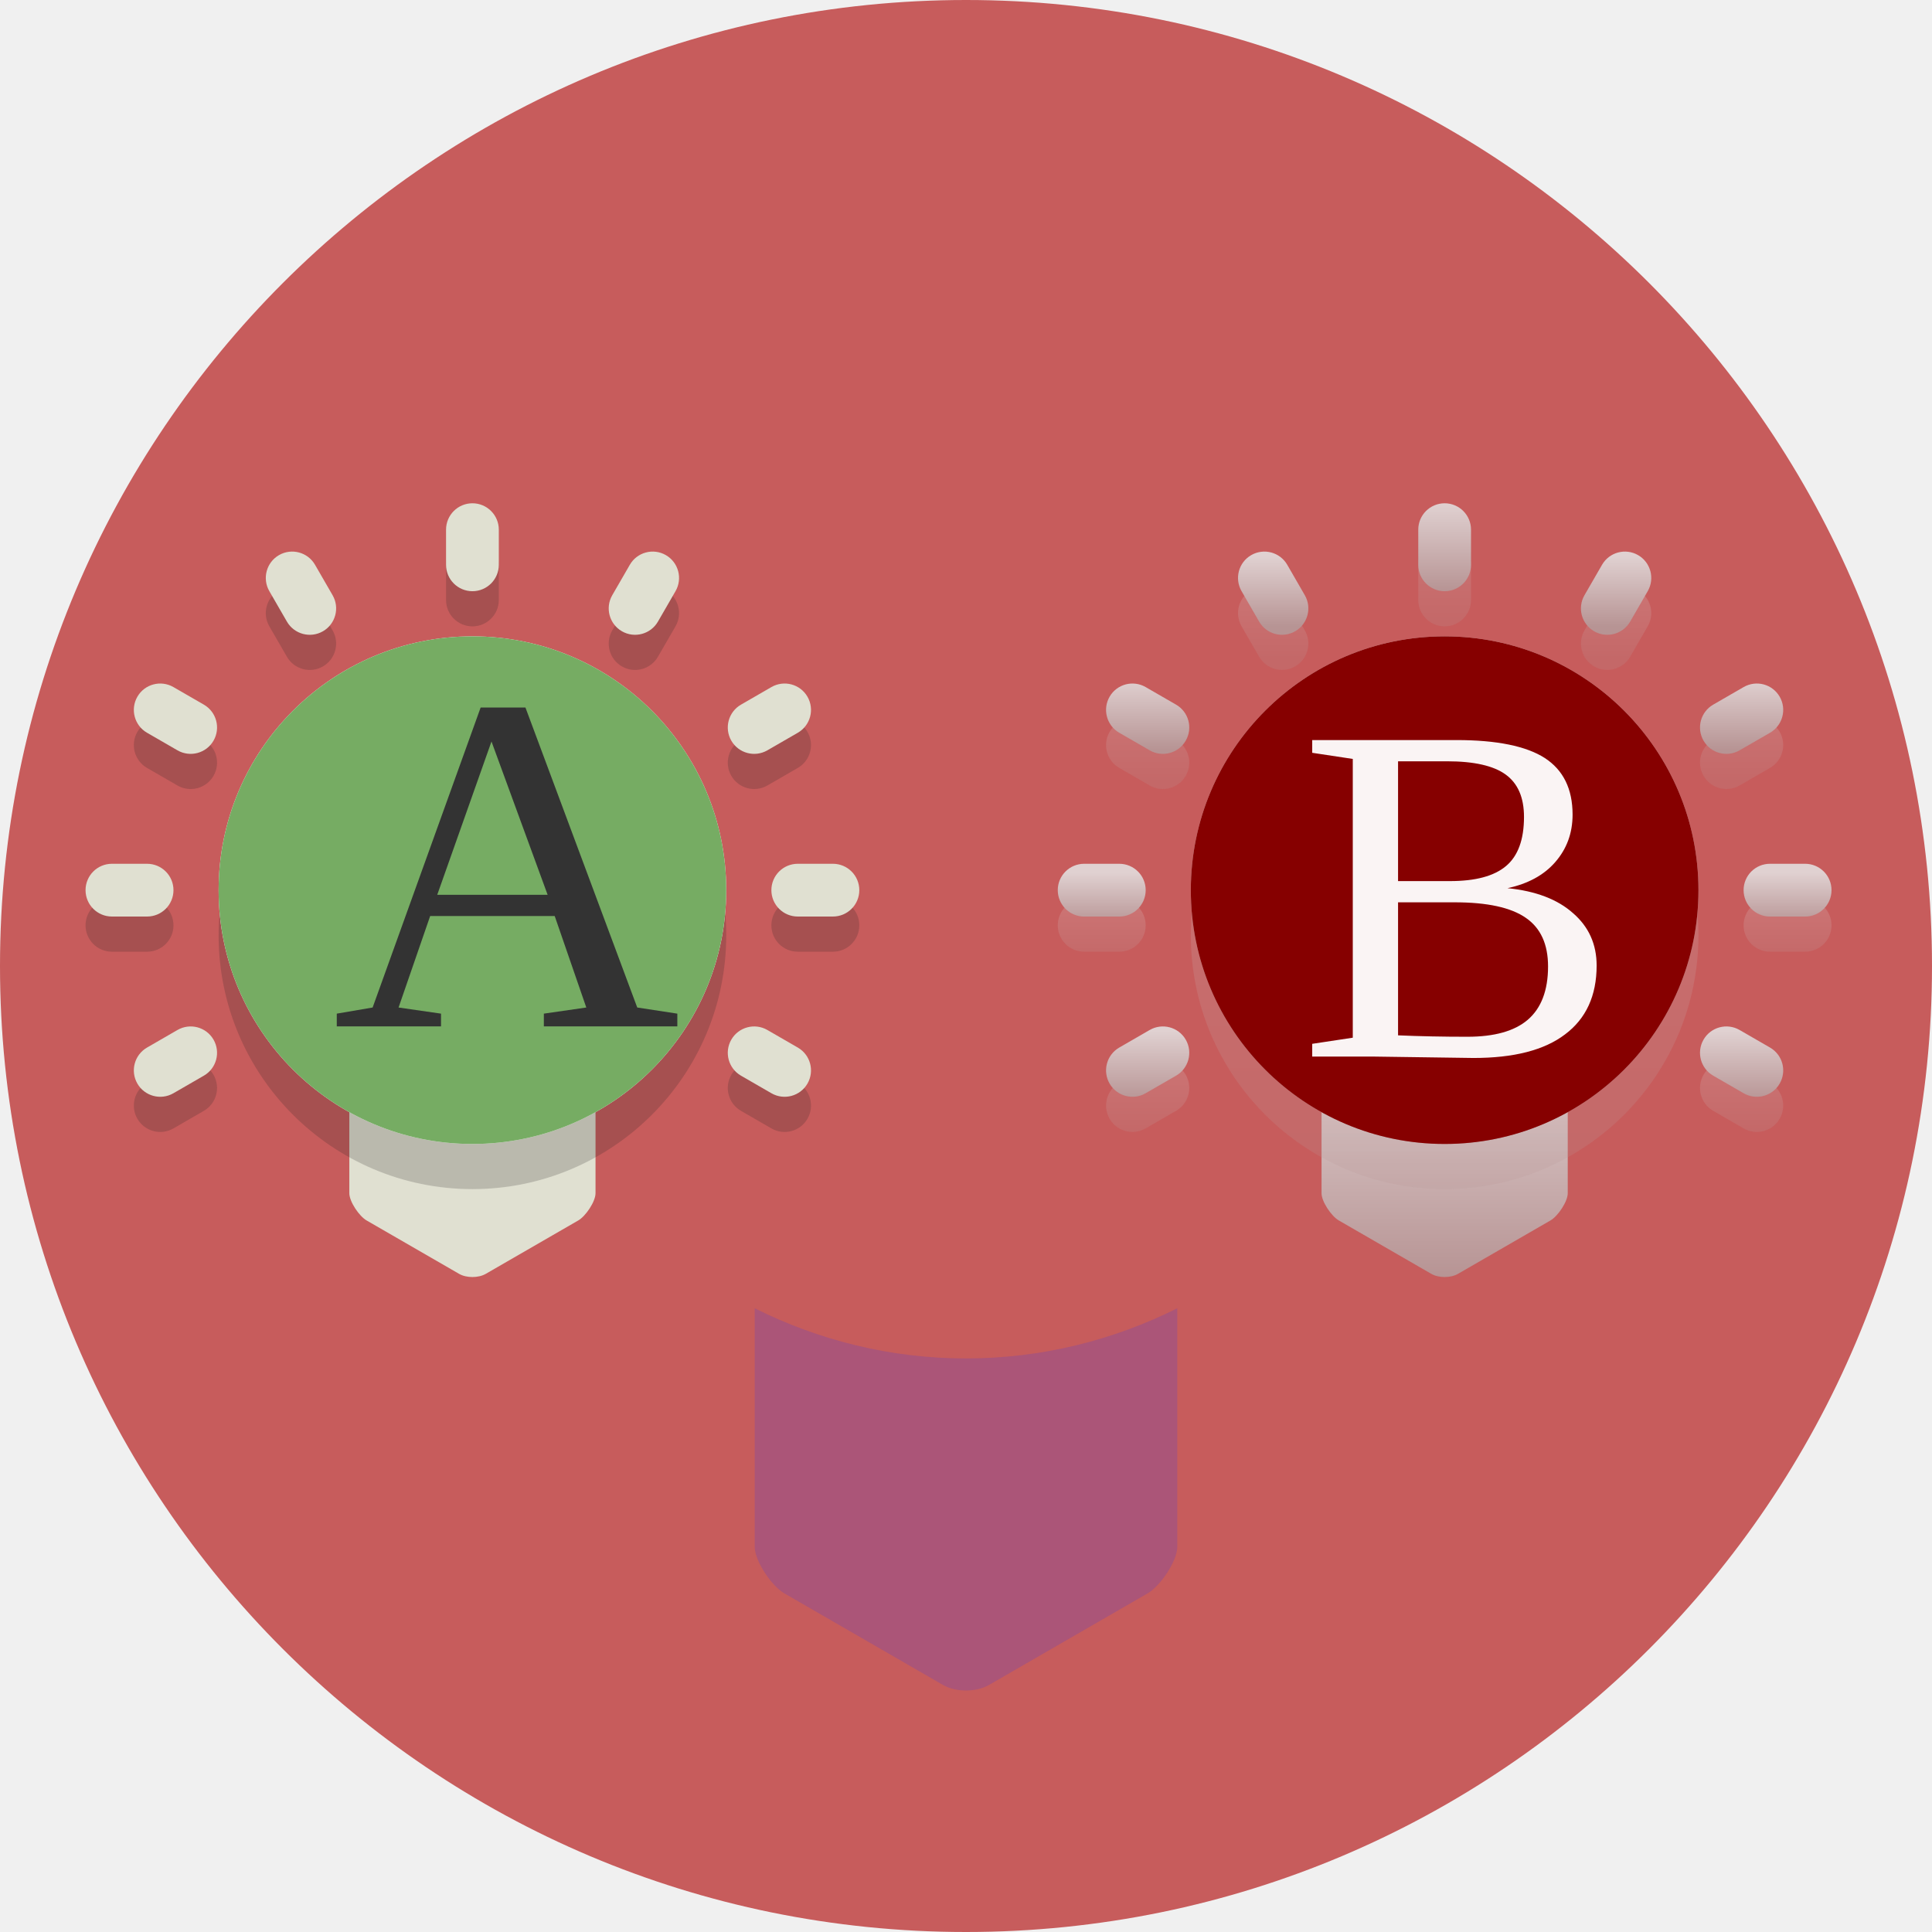
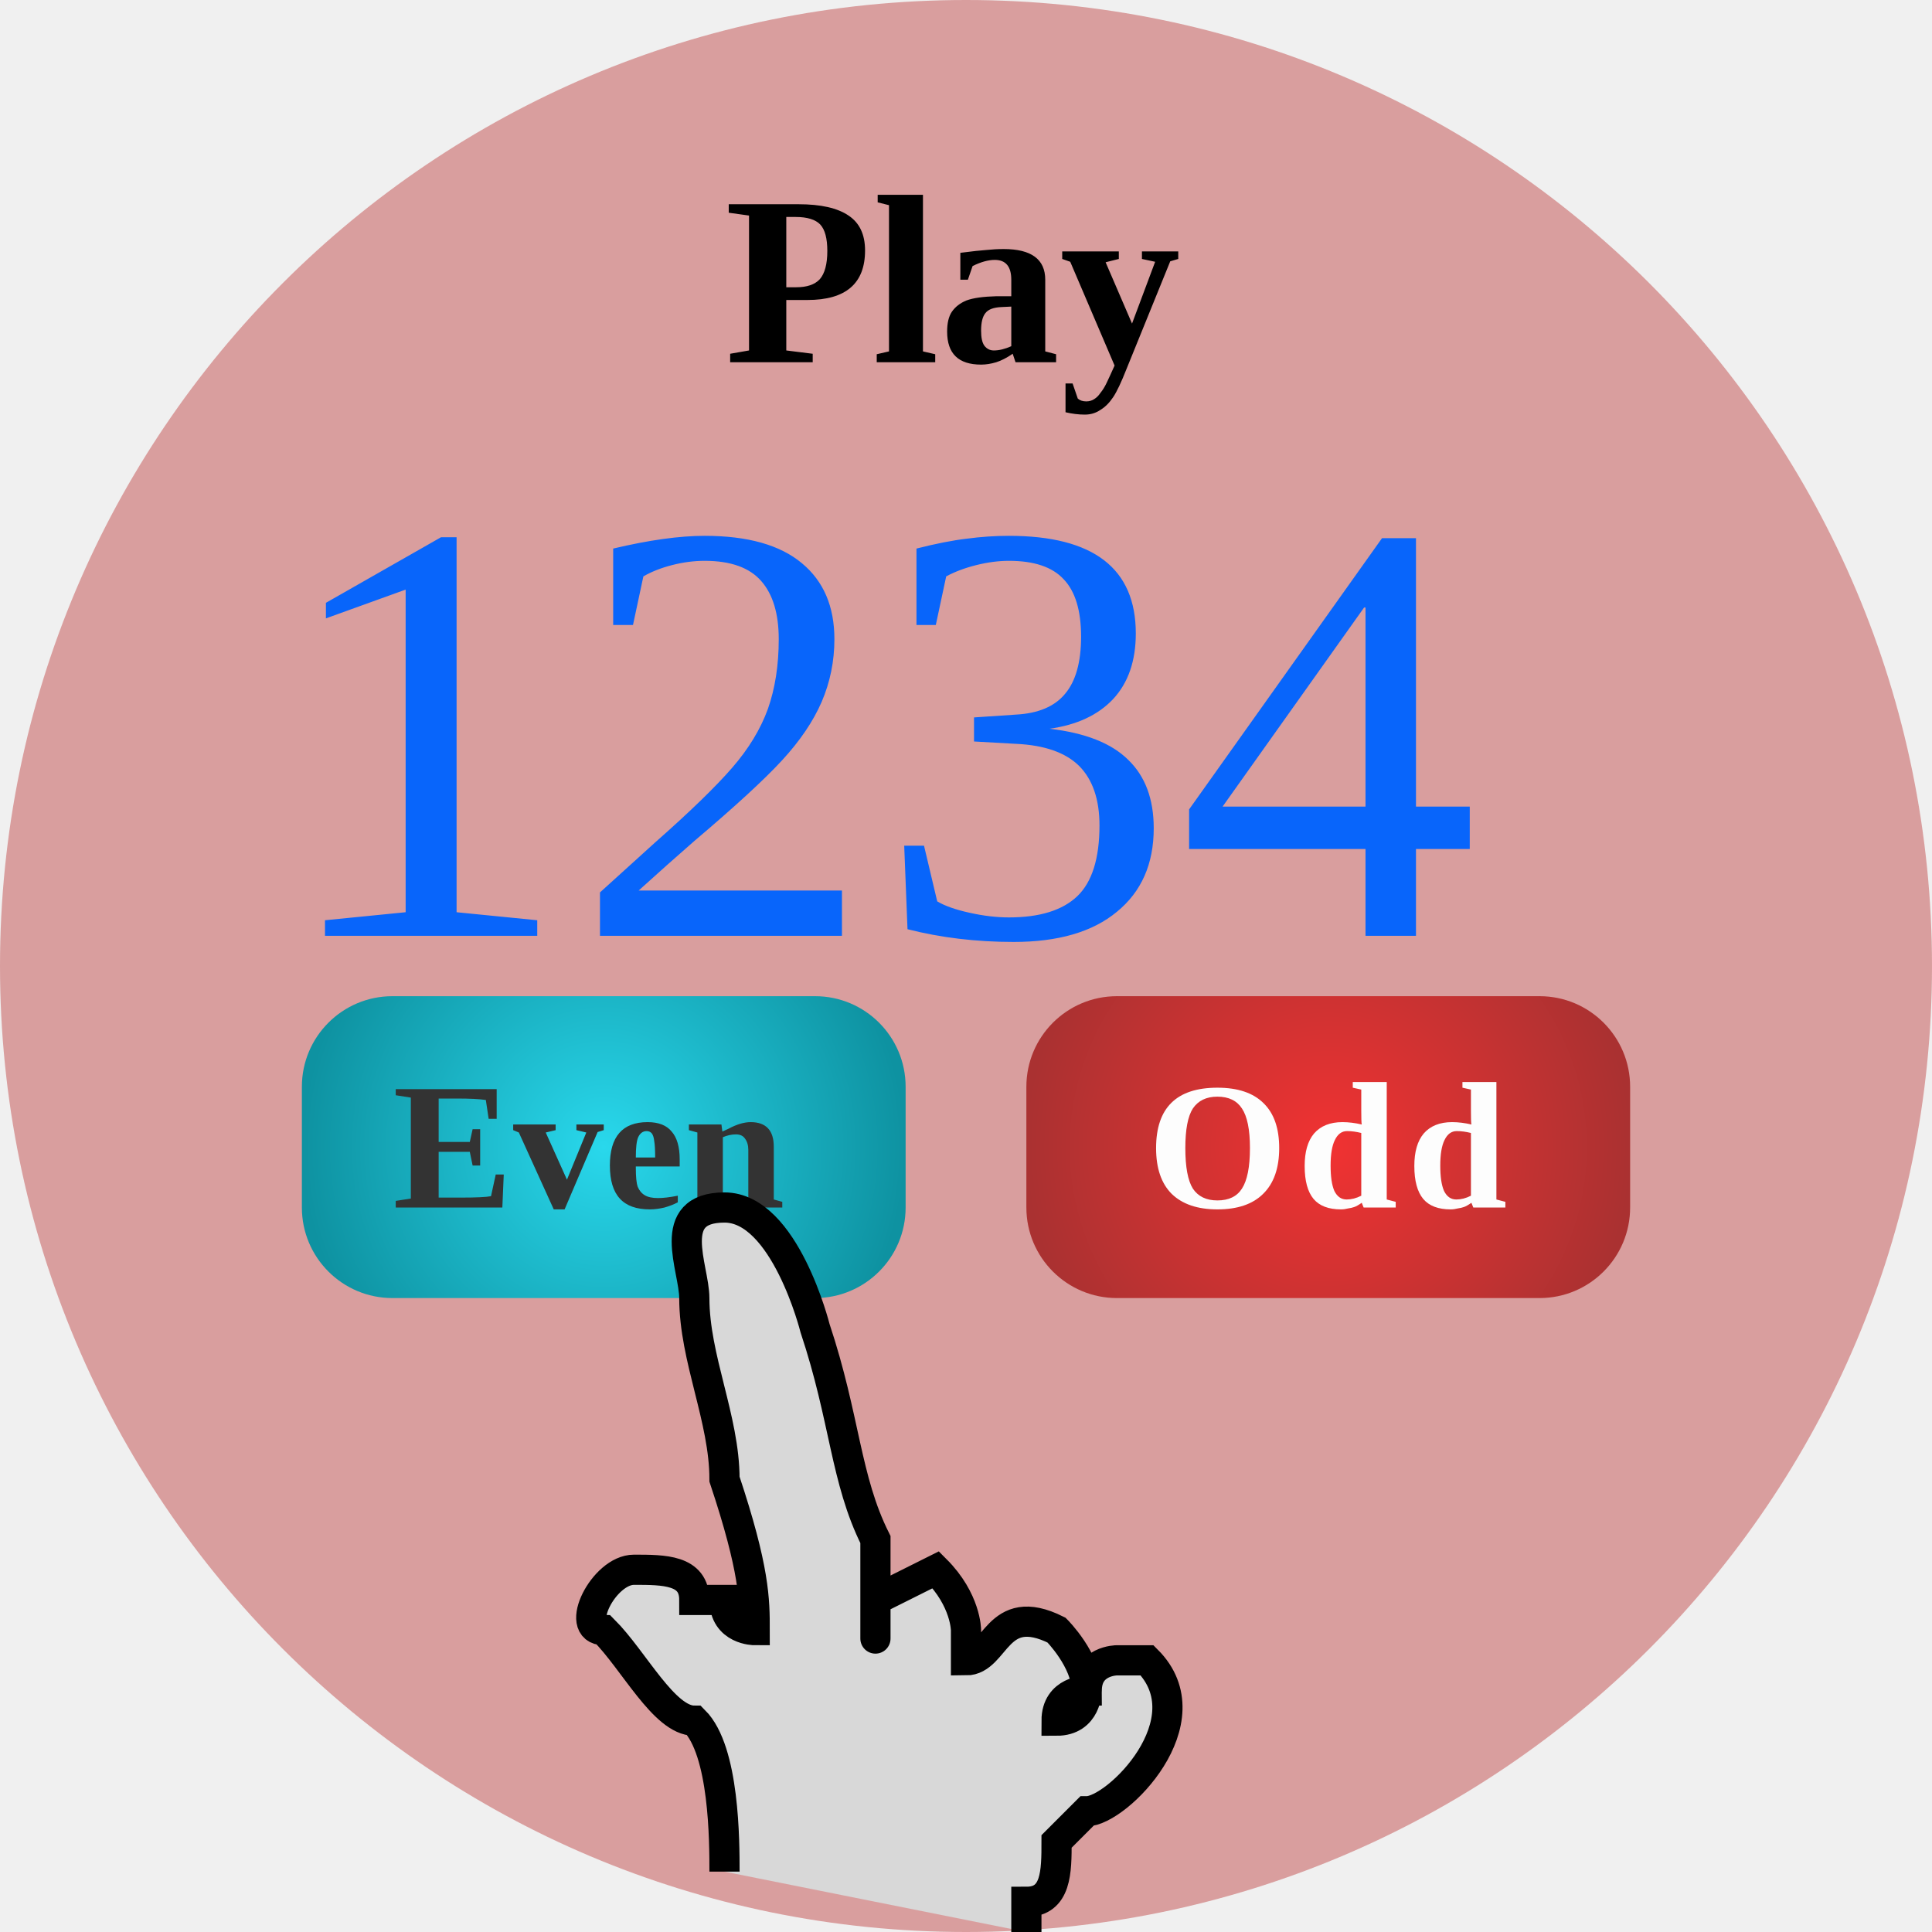
<svg xmlns="http://www.w3.org/2000/svg" enable-background="new 0 0 64 64" height="64px" id="Layer_1" version="1.1" viewBox="0 0 64 64" width="64px">
  <defs>
-     <linearGradient id="gradient-0" gradientUnits="userSpaceOnUse" x1="32" y1="41" x2="32" y2="54" spreadMethod="pad">
-       <stop offset="0" style="stop-color: rgba(224, 209, 209, 1)" />
-       <stop offset="1" style="stop-color: rgba(183, 148, 148, 1)" />
-     </linearGradient>
-     <linearGradient id="gradient-1" gradientUnits="userSpaceOnUse" x1="32" y1="20" x2="32" y2="49" spreadMethod="pad">
-       <stop offset="0" style="stop-color: rgba(224, 209, 209, 1)" />
-       <stop offset="1" style="stop-color: rgba(183, 148, 148, 1)" />
-     </linearGradient>
-     <linearGradient id="gradient-2" gradientUnits="userSpaceOnUse" x1="32" y1="18" x2="32" y2="46" spreadMethod="pad">
-       <stop offset="0" style="stop-color: rgba(224, 209, 209, 1)" />
-       <stop offset="1" style="stop-color: rgba(183, 148, 148, 1)" />
-     </linearGradient>
-     <linearGradient id="gradient-3" gradientUnits="userSpaceOnUse" x1="32" y1="12" x2="32" y2="17" spreadMethod="pad">
-       <stop offset="0" style="stop-color: rgba(224, 209, 209, 1)" />
-       <stop offset="1" style="stop-color: rgba(183, 148, 148, 1)" />
-     </linearGradient>
-     <linearGradient id="gradient-4" gradientUnits="userSpaceOnUse" x1="52" y1="33" x2="52" y2="36" spreadMethod="pad">
-       <stop offset="0" style="stop-color: rgba(224, 209, 209, 1)" />
-       <stop offset="1" style="stop-color: rgba(183, 148, 148, 1)" />
-     </linearGradient>
-     <linearGradient id="gradient-5" gradientUnits="userSpaceOnUse" x1="13" y1="33" x2="13" y2="36" spreadMethod="pad">
-       <stop offset="0" style="stop-color: rgba(224, 209, 209, 1)" />
-       <stop offset="1" style="stop-color: rgba(183, 148, 148, 1)" />
-     </linearGradient>
-     <linearGradient id="gradient-6" gradientUnits="userSpaceOnUse" x1="22" y1="15" x2="22" y2="19" spreadMethod="pad">
-       <stop offset="0" style="stop-color: rgba(224, 209, 209, 1)" />
-       <stop offset="1" style="stop-color: rgba(183, 148, 148, 1)" />
-     </linearGradient>
-     <linearGradient id="gradient-7" gradientUnits="userSpaceOnUse" x1="49" y1="22" x2="49" y2="26" spreadMethod="pad">
-       <stop offset="0" style="stop-color: rgba(224, 209, 209, 1)" />
-       <stop offset="1" style="stop-color: rgba(183, 148, 148, 1)" />
-     </linearGradient>
-     <linearGradient id="gradient-8" gradientUnits="userSpaceOnUse" x1="15" y1="42" x2="15" y2="46" spreadMethod="pad">
-       <stop offset="0" style="stop-color: rgba(224, 209, 209, 1)" />
-       <stop offset="1" style="stop-color: rgba(183, 148, 148, 1)" />
-     </linearGradient>
-     <linearGradient id="gradient-9" gradientUnits="userSpaceOnUse" x1="15" y1="22" x2="15" y2="26" spreadMethod="pad">
-       <stop offset="0" style="stop-color: rgba(224, 209, 209, 1)" />
-       <stop offset="1" style="stop-color: rgba(183, 148, 148, 1)" />
-     </linearGradient>
-     <linearGradient id="gradient-10" gradientUnits="userSpaceOnUse" x1="49" y1="42" x2="49" y2="46" spreadMethod="pad">
-       <stop offset="0" style="stop-color: rgba(224, 209, 209, 1)" />
-       <stop offset="1" style="stop-color: rgba(183, 148, 148, 1)" />
-     </linearGradient>
-     <linearGradient id="gradient-11" gradientUnits="userSpaceOnUse" x1="42" y1="15" x2="42" y2="19" spreadMethod="pad">
-       <stop offset="0" style="stop-color: rgba(224, 209, 209, 1)" />
-       <stop offset="1" style="stop-color: rgba(183, 148, 148, 1)" />
-     </linearGradient>
-     <linearGradient id="gradient-13" gradientUnits="userSpaceOnUse" x1="32" y1="10" x2="32" y2="15" spreadMethod="pad">
-       <stop offset="0" style="stop-color: rgba(224, 209, 209, 1)" />
-       <stop offset="1" style="stop-color: rgba(183, 148, 148, 1)" />
-     </linearGradient>
-     <linearGradient id="gradient-14" gradientUnits="userSpaceOnUse" x1="52" y1="31" x2="52" y2="34" spreadMethod="pad">
-       <stop offset="0" style="stop-color: rgba(224, 209, 209, 1)" />
-       <stop offset="1" style="stop-color: rgba(183, 148, 148, 1)" />
-     </linearGradient>
-     <linearGradient id="gradient-15" gradientUnits="userSpaceOnUse" x1="13" y1="31" x2="13" y2="34" spreadMethod="pad">
-       <stop offset="0" style="stop-color: rgba(224, 209, 209, 1)" />
-       <stop offset="1" style="stop-color: rgba(183, 148, 148, 1)" />
-     </linearGradient>
-     <linearGradient id="gradient-16" gradientUnits="userSpaceOnUse" x1="22" y1="13" x2="22" y2="17" spreadMethod="pad">
-       <stop offset="0" style="stop-color: rgba(224, 209, 209, 1)" />
-       <stop offset="1" style="stop-color: rgba(183, 148, 148, 1)" />
-     </linearGradient>
-     <linearGradient id="gradient-17" gradientUnits="userSpaceOnUse" x1="49" y1="20" x2="49" y2="24" spreadMethod="pad">
-       <stop offset="0" style="stop-color: rgba(224, 209, 209, 1)" />
-       <stop offset="1" style="stop-color: rgba(183, 148, 148, 1)" />
-     </linearGradient>
-     <linearGradient id="gradient-18" gradientUnits="userSpaceOnUse" x1="15" y1="40" x2="15" y2="44" spreadMethod="pad">
-       <stop offset="0" style="stop-color: rgba(224, 209, 209, 1)" />
-       <stop offset="1" style="stop-color: rgba(183, 148, 148, 1)" />
-     </linearGradient>
-     <linearGradient id="gradient-19" gradientUnits="userSpaceOnUse" x1="15" y1="20" x2="15" y2="24" spreadMethod="pad">
-       <stop offset="0" style="stop-color: rgba(224, 209, 209, 1)" />
-       <stop offset="1" style="stop-color: rgba(183, 148, 148, 1)" />
-     </linearGradient>
-     <linearGradient id="gradient-20" gradientUnits="userSpaceOnUse" x1="49" y1="40" x2="49" y2="44" spreadMethod="pad">
-       <stop offset="0" style="stop-color: rgba(224, 209, 209, 1)" />
-       <stop offset="1" style="stop-color: rgba(183, 148, 148, 1)" />
-     </linearGradient>
-     <linearGradient id="gradient-21" gradientUnits="userSpaceOnUse" x1="42" y1="13" x2="42" y2="17" spreadMethod="pad">
-       <stop offset="0" style="stop-color: rgba(224, 209, 209, 1)" />
-       <stop offset="1" style="stop-color: rgba(183, 148, 148, 1)" />
-     </linearGradient>
+     <radialGradient id="gradient-12" gradientUnits="userSpaceOnUse" cx="20" cy="46" r="10" gradientTransform="matrix(1, 0, 0, 1, 0, -8)">
+       <stop offset="0" style="stop-color: rgba(41, 216, 236, 1)" />
+       <stop offset="1" style="stop-color: rgba(14, 146, 161, 1)" />
+     </radialGradient>
+     <radialGradient id="gradient-3" gradientUnits="userSpaceOnUse" cx="44" cy="46" r="10" gradientTransform="matrix(1, 0, 0, 1, 0, -8)">
+       <stop offset="0" style="stop-color: rgba(250, 3, 3, 0.7)" />
+       <stop offset="1" style="stop-color: rgba(149, 2, 2, 0.7)" />
+     </radialGradient>
  </defs>
-   <circle cx="32" cy="32" fill="#C75C5C" r="32" />
-   <g opacity="0.2">
-     <path d="M25,43.338v7.895c0,0.481,0.563,1.308,0.98,1.548l5.262,3.038c0.417,0.241,1.099,0.241,1.516,0l5.262-3.038   c0.417-0.241,0.98-1.067,0.98-1.548v-7.895C36.888,44.392,34.516,45,32,45C29.484,45,27.112,44.392,25,43.338z" style="fill: rgb(62, 54, 228);" />
-   </g>
-   <g transform="matrix(0.58254, 0, 0, 0.58254, -2.99146, 10.84637)">
-     <path d="M25,41.338v7.895c0,0.481,0.563,1.308,0.98,1.548l5.262,3.038c0.417,0.241,1.099,0.241,1.516,0l5.262-3.038   c0.417-0.241,0.98-1.067,0.98-1.548v-7.895C36.888,42.392,34.516,43,32,43C29.484,43,27.112,42.392,25,41.338z" fill="#E0E0D1" />
-   </g>
-   <g opacity="0.2" transform="matrix(0.58254, 0, 0, 0.58254, -2.99146, 10.84637)">
-     <circle cx="32" cy="34.567" fill="#231F20" r="14.433" />
-   </g>
-   <g transform="matrix(0.58254, 0, 0, 0.58254, -2.99146, 10.84637)">
-     <circle cx="32" cy="32" fill="#FFFFFF" r="14.433" />
-   </g>
-   <g transform="matrix(0.58254, 0, 0, 0.58254, -2.99146, 10.84637)">
-     <path d="M33.5,15.5c0,0.828-0.672,1.5-1.5,1.5l0,0c-0.828,0-1.5-0.672-1.5-1.5v-2   c0-0.828,0.672-1.5,1.5-1.5l0,0c0.828,0,1.5,0.672,1.5,1.5V15.5z" fill="#231F20" opacity="0.2" />
-     <path d="M50.5,35.5c-0.828,0-1.5-0.671-1.5-1.5l0,0c0-0.828,0.672-1.5,1.5-1.5h2   c0.828,0,1.5,0.672,1.5,1.5l0,0c0,0.829-0.672,1.5-1.5,1.5H50.5z" fill="#231F20" opacity="0.2" />
-     <path d="M13.5,32.5c0.828,0,1.5,0.672,1.5,1.5l0,0c0,0.829-0.672,1.5-1.5,1.5h-2   c-0.828,0-1.5-0.671-1.5-1.5l0,0c0-0.828,0.672-1.5,1.5-1.5H13.5z" fill="#231F20" opacity="0.2" />
-     <path d="M24.049,17.228c0.414,0.717,0.168,1.635-0.549,2.049l0,0   c-0.717,0.414-1.635,0.168-2.049-0.549l-1-1.732c-0.414-0.717-0.168-1.635,0.549-2.049l0,0c0.717-0.414,1.635-0.168,2.049,0.549   L24.049,17.228z" fill="#231F20" opacity="0.2" />
-     <path d="M48.771,26.049c-0.717,0.414-1.635,0.168-2.049-0.549l0,0   c-0.414-0.717-0.168-1.635,0.549-2.049l1.732-1c0.718-0.414,1.635-0.168,2.049,0.549l0,0c0.414,0.717,0.168,1.635-0.549,2.049   L48.771,26.049z" fill="#231F20" opacity="0.2" />
-     <path d="M15.228,41.951c0.718-0.414,1.635-0.168,2.049,0.549l0,0   c0.414,0.718,0.168,1.635-0.549,2.049l-1.732,1c-0.717,0.414-1.635,0.168-2.049-0.549l0,0c-0.414-0.717-0.168-1.635,0.549-2.049   L15.228,41.951z" fill="#231F20" opacity="0.2" />
-     <path d="M16.728,23.451c0.718,0.414,0.963,1.332,0.549,2.049l0,0   c-0.414,0.717-1.332,0.963-2.049,0.549l-1.732-1c-0.717-0.414-0.963-1.332-0.549-2.049l0,0c0.414-0.717,1.332-0.963,2.049-0.549   L16.728,23.451z" fill="#231F20" opacity="0.2" />
-     <path d="M47.271,44.549c-0.717-0.414-0.963-1.332-0.549-2.049l0,0   c0.414-0.717,1.332-0.963,2.049-0.549l1.732,1c0.718,0.414,0.963,1.332,0.549,2.049l0,0c-0.414,0.718-1.332,0.963-2.049,0.549   L47.271,44.549z" fill="#231F20" opacity="0.2" />
-     <path d="M42.549,18.728c-0.414,0.717-1.332,0.963-2.049,0.549l0,0   c-0.717-0.414-0.963-1.332-0.549-2.049l1-1.732c0.414-0.717,1.332-0.963,2.049-0.549l0,0c0.717,0.414,0.963,1.332,0.549,2.049   L42.549,18.728z" fill="#231F20" opacity="0.2" />
-   </g>
-   <g transform="matrix(0.58254, 0, 0, 0.58254, -2.99146, 10.84637)">
-     <circle cx="32" cy="32" r="14.433" style="fill: rgb(118, 172, 99);" />
-   </g>
-   <g transform="matrix(0.58254, 0, 0, 0.58254, -2.99146, 10.84637)">
-     <path d="M33.5,13.5c0,0.828-0.672,1.5-1.5,1.5l0,0c-0.828,0-1.5-0.672-1.5-1.5v-2c0-0.828,0.672-1.5,1.5-1.5l0,0   c0.828,0,1.5,0.672,1.5,1.5V13.5z" fill="#E0E0D1" />
-     <path d="M50.5,33.5c-0.828,0-1.5-0.672-1.5-1.5l0,0c0-0.828,0.672-1.5,1.5-1.5h2c0.828,0,1.5,0.672,1.5,1.5l0,0   c0,0.828-0.672,1.5-1.5,1.5H50.5z" fill="#E0E0D1" />
-     <path d="M13.5,30.5c0.828,0,1.5,0.672,1.5,1.5l0,0c0,0.828-0.672,1.5-1.5,1.5h-2c-0.828,0-1.5-0.672-1.5-1.5l0,0   c0-0.828,0.672-1.5,1.5-1.5H13.5z" fill="#E0E0D1" />
-     <path d="M24.049,15.229c0.414,0.717,0.168,1.635-0.549,2.049l0,0c-0.717,0.414-1.635,0.168-2.049-0.549l-1-1.732   c-0.414-0.717-0.168-1.635,0.549-2.049l0,0c0.717-0.414,1.635-0.168,2.049,0.549L24.049,15.229z" fill="#E0E0D1" />
-     <path d="M48.771,24.049c-0.717,0.414-1.635,0.168-2.049-0.549l0,0c-0.414-0.717-0.168-1.635,0.549-2.049l1.732-1   c0.718-0.414,1.635-0.168,2.049,0.549l0,0c0.414,0.717,0.168,1.635-0.549,2.049L48.771,24.049z" fill="#E0E0D1" />
-     <path d="M15.228,39.951c0.718-0.414,1.635-0.168,2.049,0.549l0,0c0.414,0.717,0.168,1.635-0.549,2.049l-1.732,1   c-0.717,0.414-1.635,0.168-2.049-0.549l0,0c-0.414-0.717-0.168-1.635,0.549-2.049L15.228,39.951z" fill="#E0E0D1" />
-     <path d="M16.728,21.451c0.718,0.414,0.963,1.332,0.549,2.049l0,0c-0.414,0.717-1.332,0.963-2.049,0.549l-1.732-1   c-0.717-0.414-0.963-1.332-0.549-2.049l0,0c0.414-0.717,1.332-0.963,2.049-0.549L16.728,21.451z" fill="#E0E0D1" />
-     <path d="M47.271,42.549c-0.717-0.414-0.963-1.332-0.549-2.049l0,0c0.414-0.717,1.332-0.963,2.049-0.549l1.732,1   c0.718,0.414,0.963,1.332,0.549,2.049l0,0c-0.414,0.717-1.332,0.963-2.049,0.549L47.271,42.549z" fill="#E0E0D1" />
-     <path d="M42.549,16.729c-0.414,0.717-1.332,0.963-2.049,0.549l0,0c-0.717-0.414-0.963-1.332-0.549-2.049l1-1.732   c0.414-0.717,1.332-0.963,2.049-0.549l0,0c0.717,0.414,0.963,1.332,0.549,2.049L42.549,16.729z" fill="#E0E0D1" />
-   </g>
-   <g transform="matrix(0.58254, 0, 0, 0.58254, 29.21446, 10.84637)">
-     <path d="M25,41.338v7.895c0,0.481,0.563,1.308,0.98,1.548l5.262,3.038c0.417,0.241,1.099,0.241,1.516,0l5.262-3.038   c0.417-0.241,0.98-1.067,0.98-1.548v-7.895C36.888,42.392,34.516,43,32,43C29.484,43,27.112,42.392,25,41.338z" style="fill: url(#gradient-0);" />
-   </g>
-   <g opacity="0.2" transform="matrix(0.58254, 0, 0, 0.58254, 29.21446, 10.84637)">
-     <circle cx="32" cy="34.567" r="14.433" style="fill: url(#gradient-1);" />
-   </g>
-   <g transform="matrix(0.58254, 0, 0, 0.58254, 29.21446, 10.84637)">
-     <circle cx="32" cy="32" r="14.433" style="fill: url(#gradient-2);" />
-   </g>
-   <g transform="matrix(0.58254, 0, 0, 0.58254, 29.21446, 10.84637)">
-     <path d="M33.5,15.5c0,0.828-0.672,1.5-1.5,1.5l0,0c-0.828,0-1.5-0.672-1.5-1.5v-2   c0-0.828,0.672-1.5,1.5-1.5l0,0c0.828,0,1.5,0.672,1.5,1.5V15.5z" opacity="0.2" style="fill: url(#gradient-3);" />
-     <path d="M50.5,35.5c-0.828,0-1.5-0.671-1.5-1.5l0,0c0-0.828,0.672-1.5,1.5-1.5h2   c0.828,0,1.5,0.672,1.5,1.5l0,0c0,0.829-0.672,1.5-1.5,1.5H50.5z" opacity="0.2" style="fill: url(#gradient-4);" />
-     <path d="M13.5,32.5c0.828,0,1.5,0.672,1.5,1.5l0,0c0,0.829-0.672,1.5-1.5,1.5h-2   c-0.828,0-1.5-0.671-1.5-1.5l0,0c0-0.828,0.672-1.5,1.5-1.5H13.5z" opacity="0.2" style="fill: url(#gradient-5);" />
-     <path d="M24.049,17.228c0.414,0.717,0.168,1.635-0.549,2.049l0,0   c-0.717,0.414-1.635,0.168-2.049-0.549l-1-1.732c-0.414-0.717-0.168-1.635,0.549-2.049l0,0c0.717-0.414,1.635-0.168,2.049,0.549   L24.049,17.228z" opacity="0.2" style="fill: url(#gradient-6);" />
-     <path d="M48.771,26.049c-0.717,0.414-1.635,0.168-2.049-0.549l0,0   c-0.414-0.717-0.168-1.635,0.549-2.049l1.732-1c0.718-0.414,1.635-0.168,2.049,0.549l0,0c0.414,0.717,0.168,1.635-0.549,2.049   L48.771,26.049z" opacity="0.2" style="fill: url(#gradient-7);" />
-     <path d="M15.228,41.951c0.718-0.414,1.635-0.168,2.049,0.549l0,0   c0.414,0.718,0.168,1.635-0.549,2.049l-1.732,1c-0.717,0.414-1.635,0.168-2.049-0.549l0,0c-0.414-0.717-0.168-1.635,0.549-2.049   L15.228,41.951z" opacity="0.2" style="fill: url(#gradient-8);" />
-     <path d="M16.728,23.451c0.718,0.414,0.963,1.332,0.549,2.049l0,0   c-0.414,0.717-1.332,0.963-2.049,0.549l-1.732-1c-0.717-0.414-0.963-1.332-0.549-2.049l0,0c0.414-0.717,1.332-0.963,2.049-0.549   L16.728,23.451z" opacity="0.2" style="fill: url(#gradient-9);" />
-     <path d="M47.271,44.549c-0.717-0.414-0.963-1.332-0.549-2.049l0,0   c0.414-0.717,1.332-0.963,2.049-0.549l1.732,1c0.718,0.414,0.963,1.332,0.549,2.049l0,0c-0.414,0.718-1.332,0.963-2.049,0.549   L47.271,44.549z" opacity="0.2" style="fill: url(#gradient-10);" />
-     <path d="M42.549,18.728c-0.414,0.717-1.332,0.963-2.049,0.549l0,0   c-0.717-0.414-0.963-1.332-0.549-2.049l1-1.732c0.414-0.717,1.332-0.963,2.049-0.549l0,0c0.717,0.414,0.963,1.332,0.549,2.049   L42.549,18.728z" opacity="0.2" style="fill: url(#gradient-11);" />
-   </g>
-   <g transform="matrix(0.58254, 0, 0, 0.58254, 29.21446, 10.84637)">
-     <circle cx="32" cy="32" r="14.433" style="fill: rgb(134, 0, 0);" />
-   </g>
-   <g transform="matrix(0.58254, 0, 0, 0.58254, 29.21446, 10.84637)">
-     <path d="M33.5,13.5c0,0.828-0.672,1.5-1.5,1.5l0,0c-0.828,0-1.5-0.672-1.5-1.5v-2c0-0.828,0.672-1.5,1.5-1.5l0,0   c0.828,0,1.5,0.672,1.5,1.5V13.5z" style="fill: url(#gradient-13);" />
-     <path d="M50.5,33.5c-0.828,0-1.5-0.672-1.5-1.5l0,0c0-0.828,0.672-1.5,1.5-1.5h2c0.828,0,1.5,0.672,1.5,1.5l0,0   c0,0.828-0.672,1.5-1.5,1.5H50.5z" style="fill: url(#gradient-14);" />
-     <path d="M13.5,30.5c0.828,0,1.5,0.672,1.5,1.5l0,0c0,0.828-0.672,1.5-1.5,1.5h-2c-0.828,0-1.5-0.672-1.5-1.5l0,0   c0-0.828,0.672-1.5,1.5-1.5H13.5z" style="fill: url(#gradient-15);" />
-     <path d="M24.049,15.229c0.414,0.717,0.168,1.635-0.549,2.049l0,0c-0.717,0.414-1.635,0.168-2.049-0.549l-1-1.732   c-0.414-0.717-0.168-1.635,0.549-2.049l0,0c0.717-0.414,1.635-0.168,2.049,0.549L24.049,15.229z" style="fill: url(#gradient-16);" />
-     <path d="M48.771,24.049c-0.717,0.414-1.635,0.168-2.049-0.549l0,0c-0.414-0.717-0.168-1.635,0.549-2.049l1.732-1   c0.718-0.414,1.635-0.168,2.049,0.549l0,0c0.414,0.717,0.168,1.635-0.549,2.049L48.771,24.049z" style="fill: url(#gradient-17);" />
-     <path d="M15.228,39.951c0.718-0.414,1.635-0.168,2.049,0.549l0,0c0.414,0.717,0.168,1.635-0.549,2.049l-1.732,1   c-0.717,0.414-1.635,0.168-2.049-0.549l0,0c-0.414-0.717-0.168-1.635,0.549-2.049L15.228,39.951z" style="fill: url(#gradient-18);" />
-     <path d="M16.728,21.451c0.718,0.414,0.963,1.332,0.549,2.049l0,0c-0.414,0.717-1.332,0.963-2.049,0.549l-1.732-1   c-0.717-0.414-0.963-1.332-0.549-2.049l0,0c0.414-0.717,1.332-0.963,2.049-0.549L16.728,21.451z" style="fill: url(#gradient-19);" />
-     <path d="M47.271,42.549c-0.717-0.414-0.963-1.332-0.549-2.049l0,0c0.414-0.717,1.332-0.963,2.049-0.549l1.732,1   c0.718,0.414,0.963,1.332,0.549,2.049l0,0c-0.414,0.717-1.332,0.963-2.049,0.549L47.271,42.549z" style="fill: url(#gradient-20);" />
-     <path d="M42.549,16.729c-0.414,0.717-1.332,0.963-2.049,0.549l0,0c-0.717-0.414-0.963-1.332-0.549-2.049l1-1.732   c0.414-0.717,1.332-0.963,2.049-0.549l0,0c0.717,0.414,0.963,1.332,0.549,2.049L42.549,16.729z" style="fill: url(#gradient-21);" />
-   </g>
-   <text style="fill: rgb(51, 51, 51); font-size: 16px; white-space: pre;" x="11" y="34">A</text>
-   <text style="fill: rgb(250, 244, 244); font-size: 16px; white-space: pre;" x="43" y="35">B</text>
+   <circle cx="32" cy="32" r="32" style="fill: rgba(199, 92, 92, 0.55);" />
+   <text style="font-size: 8px; font-weight: bold; white-space: pre;" x="24" y="12">Play</text>
+   <text style="fill: rgb(8, 101, 251); font-size: 20px; white-space: pre;" x="9" y="31">1234</text>
+   <rect style="fill: url(#gradient-12); stroke-width: 3px;" x="10" y="33" width="20" height="10" rx="3" ry="3" />
+   <rect style="stroke-width: 3px; fill-rule: evenodd; fill: url(#gradient-3);" x="34" y="33" width="20" height="10" rx="3" ry="3" />
+   <text style="fill: rgb(51, 51, 51); font-size: 6px; font-weight: bold; white-space: pre;" x="13" y="40">Even</text>
+   <text style="fill: rgb(253, 253, 253); font-size: 6px; font-weight: bold; letter-spacing: 0.3px; white-space: pre;" x="38" y="40">Odd</text>
+   <path d="M 24 62 C 24 61 24 58 23 57 C 22 57 21 55 20 54 C 19 54 20 52 21 52 C 22 52 23 52 23 53 L 24 53 C 24 54 25 54 25 54 C 25 53 25 52 24 49 C 24 47 23 45 23 43 C 23 42 22 40 24 40 C 26 40 27 44 27 44 C 28 47 28 49 29 51 C 29 52 29 53 29 54 C 29 55 29 53 29 53 L 31 52 C 32 53 32 54 32 54 L 32 55 C 33 55 33 53 35 54 C 35 54 36 55 36 56 C 36 56 35 56 35 57 C 36 57 36 56 36 56 C 36 55 37 55 37 55 L 38 55 C 40 57 37 60 36 60 L 35 61 C 35 62 35 63 34 63 L 34 64" style="stroke: rgb(0, 0, 0); fill: rgb(216, 216, 216);" />
</svg>
